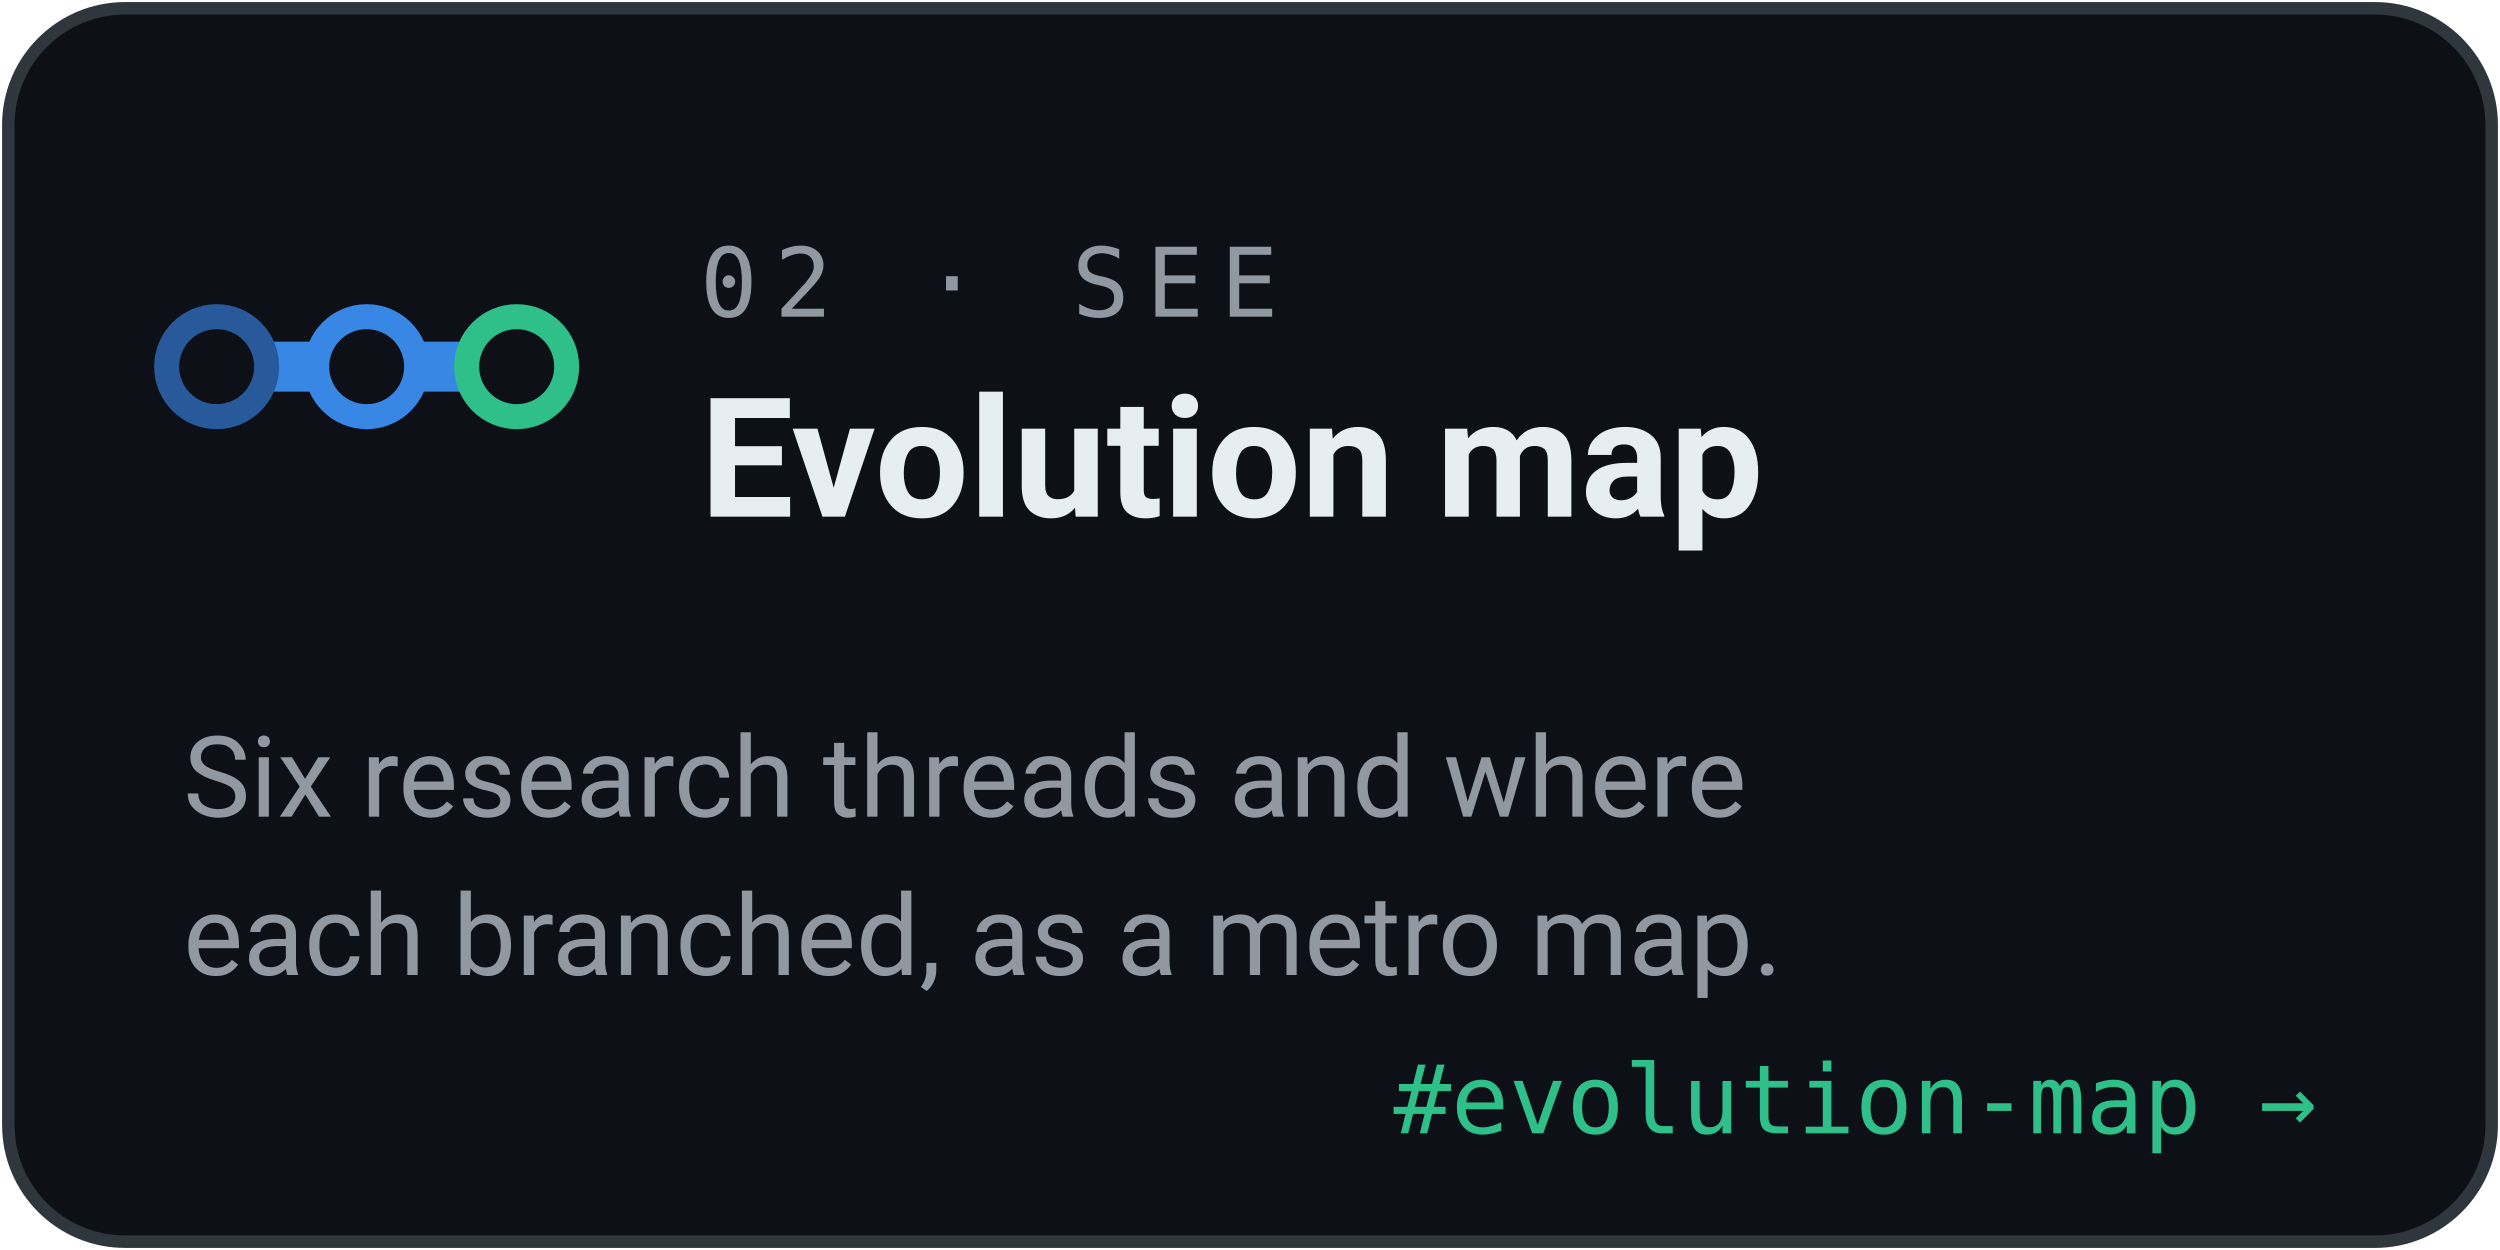
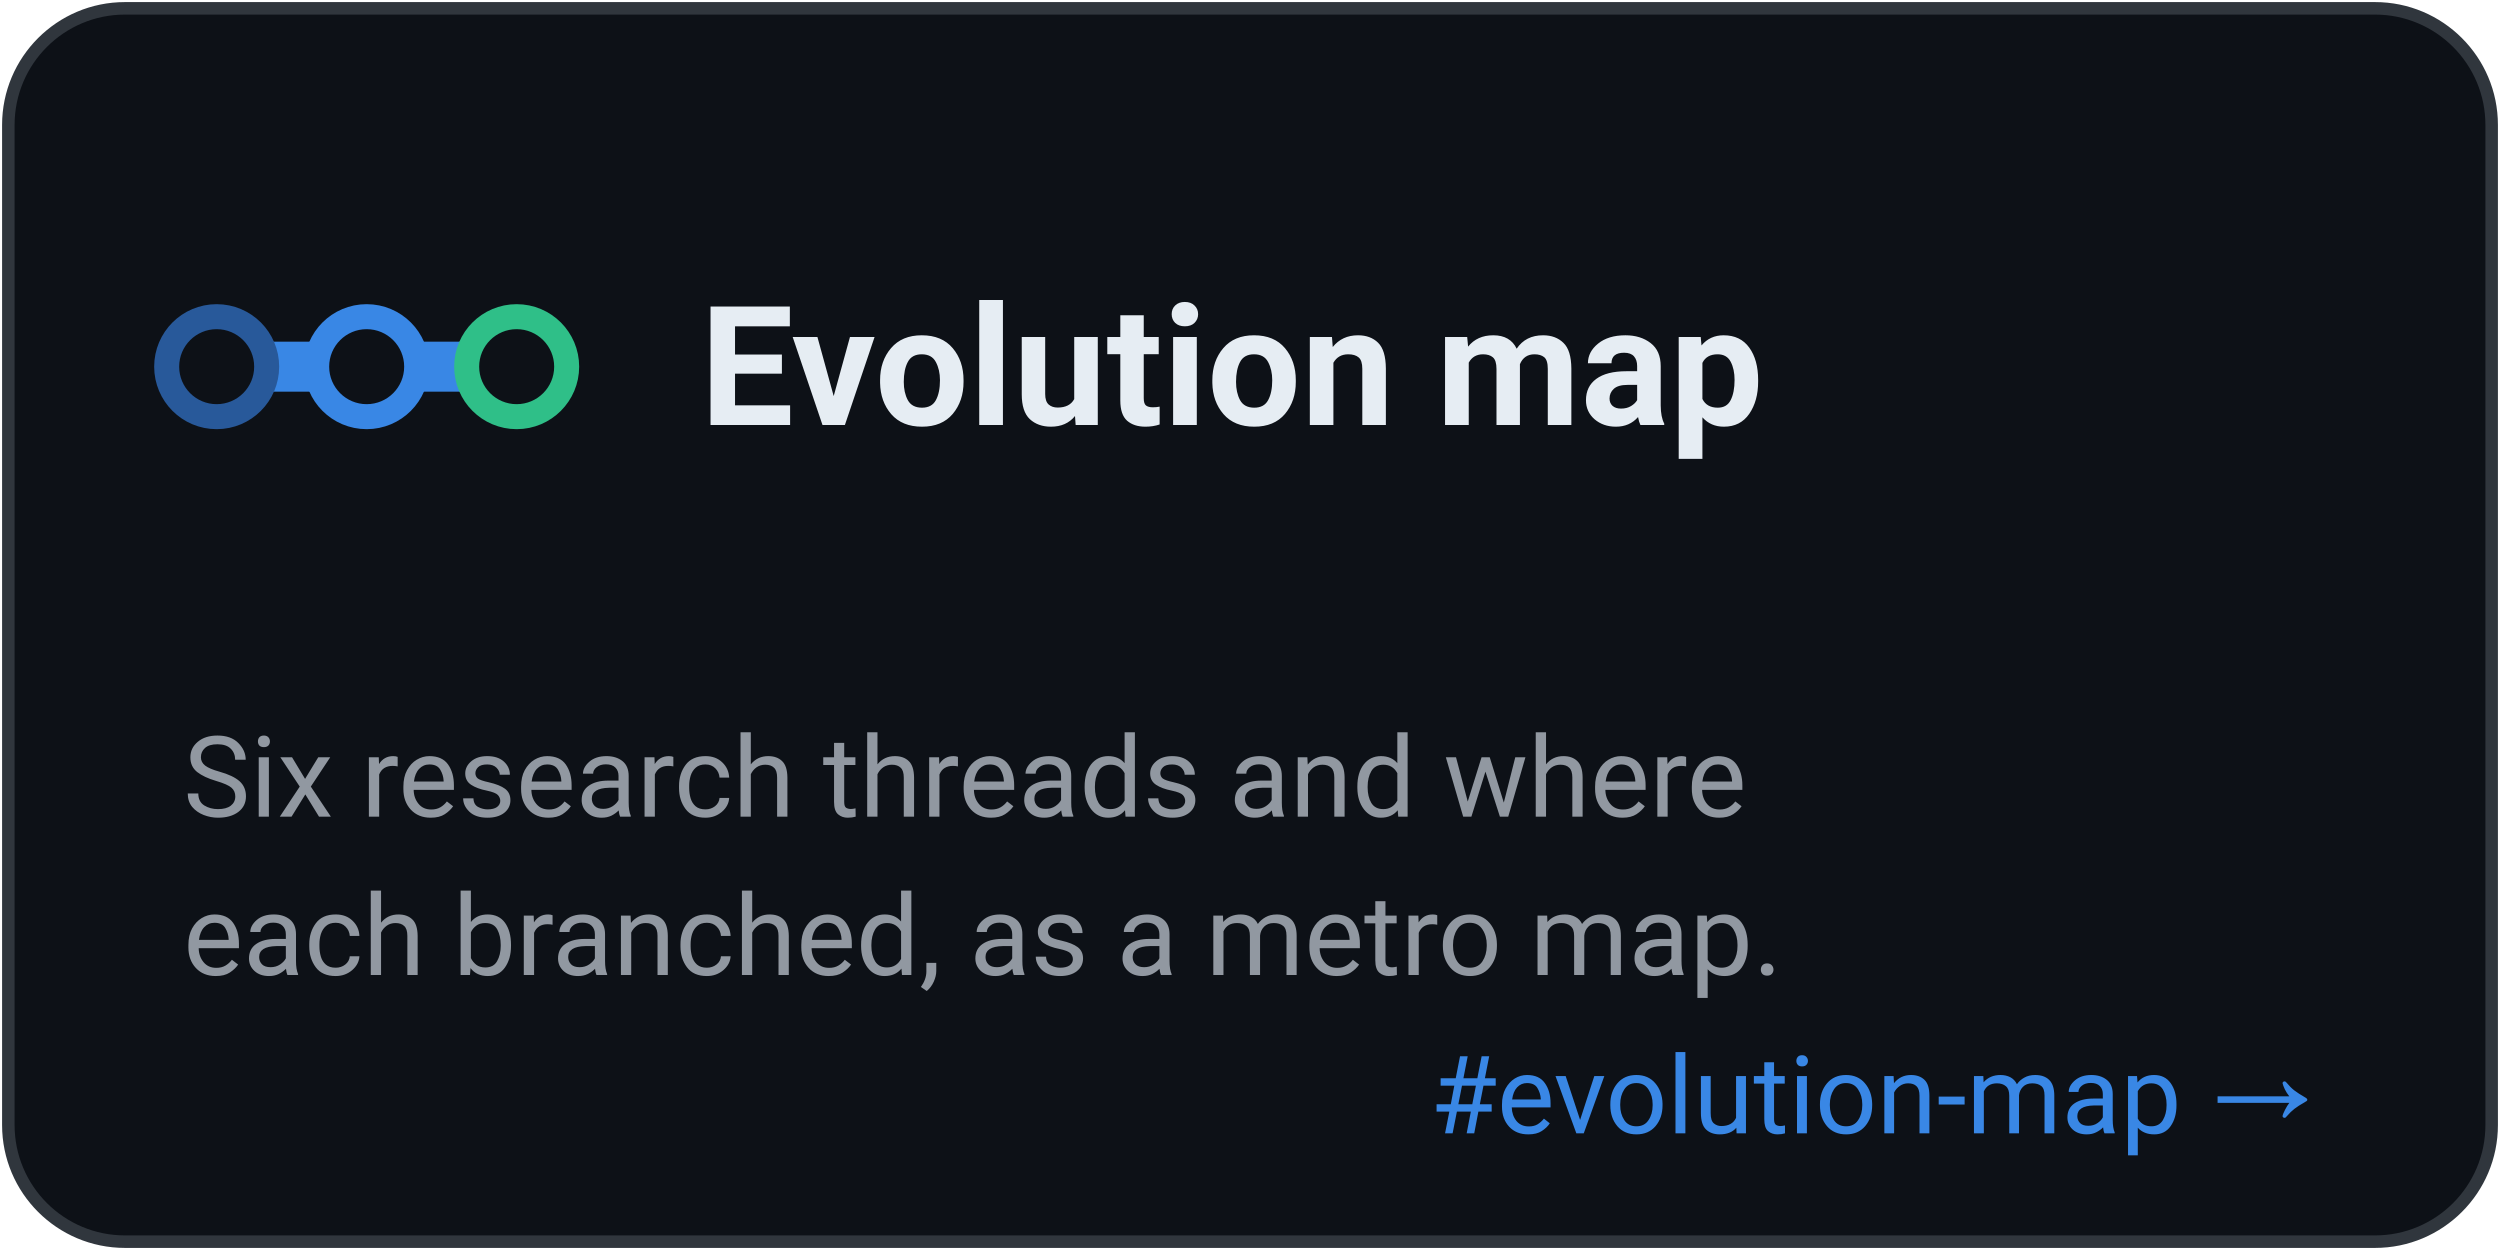
<svg xmlns="http://www.w3.org/2000/svg" width="300" height="150" viewBox="0 0 300 150" role="img" aria-label="Evolution map: Six research threads and where each branched, as a metro map.">
  <rect x="1" y="1" width="298" height="148" rx="14" fill="#0d1117" stroke="#30363d" stroke-width="1.5" />
  <path d="M22 44 H66" stroke="#3987e5" stroke-width="6" stroke-linecap="round" />
  <circle cx="26" cy="44" r="6" fill="#0d1117" stroke="#28599a" stroke-width="3" />
  <circle cx="44" cy="44" r="6" fill="#0d1117" stroke="#3987e5" stroke-width="3" />
  <circle cx="62" cy="44" r="6" fill="#0d1117" stroke="#2fbf88" stroke-width="3" />
-   <text x="84" y="38" font-family="ui-monospace,SFMono-Regular,Menlo,Consolas,monospace" font-size="11.5" letter-spacing="2" fill="#9198a1">02 · SEE</text>
-   <text x="84" y="62" font-family="-apple-system,'Segoe UI',Roboto,Helvetica,Arial,sans-serif" font-size="20" font-weight="700" fill="#e6edf3">Evolution map</text>
+   <text x="84" y="51" font-family="-apple-system,'Segoe UI',Roboto,Helvetica,Arial,sans-serif" font-size="20" font-weight="700" fill="#e6edf3">Evolution map</text>
  <text x="22" y="98" font-family="-apple-system,'Segoe UI',Roboto,Helvetica,Arial,sans-serif" font-size="13.5" fill="#9198a1">Six research threads and where</text>
  <text x="22" y="117" font-family="-apple-system,'Segoe UI',Roboto,Helvetica,Arial,sans-serif" font-size="13.5" fill="#9198a1">each branched, as a metro map.</text>
-   <text x="278" y="136" text-anchor="end" font-family="ui-monospace,SFMono-Regular,Menlo,Consolas,monospace" font-size="11.5" fill="#2fbf88">#evolution-map →</text>
+   <text x="278" y="136" text-anchor="end" font-family="-apple-system,'Segoe UI',Roboto,Helvetica,Arial,sans-serif" font-size="13" fill="#3987e5">#evolution-map →</text>
</svg>
